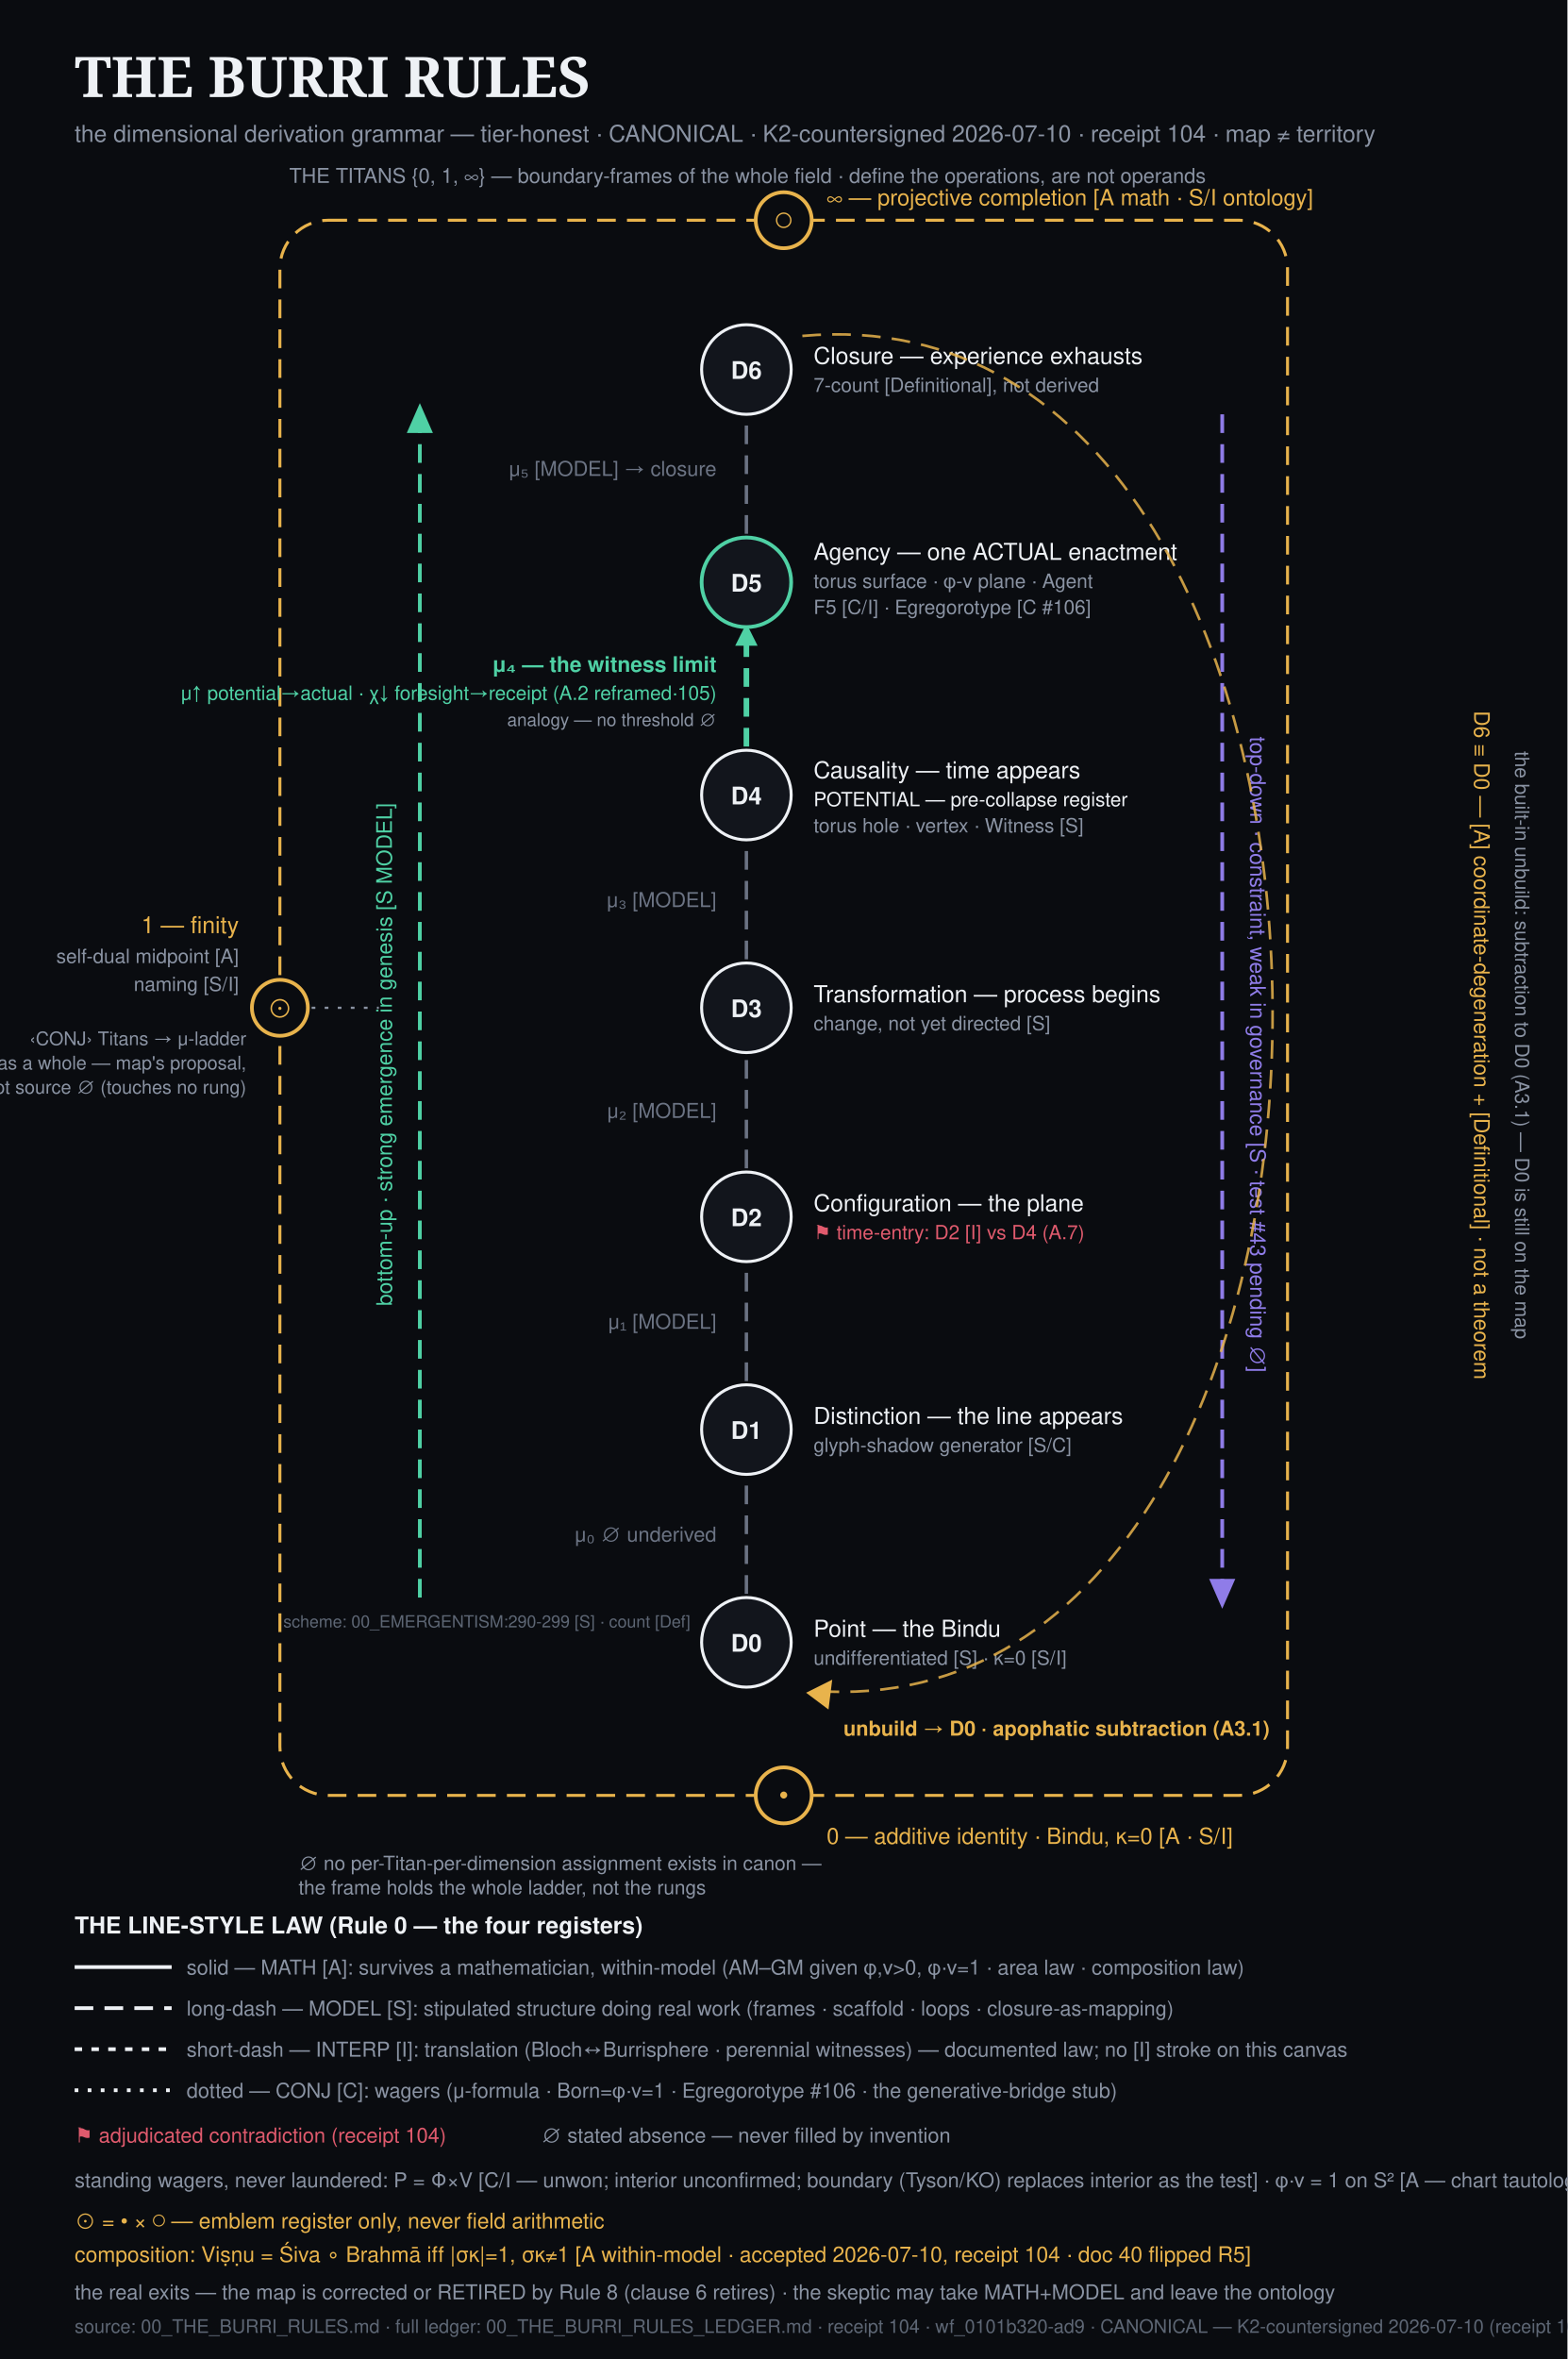
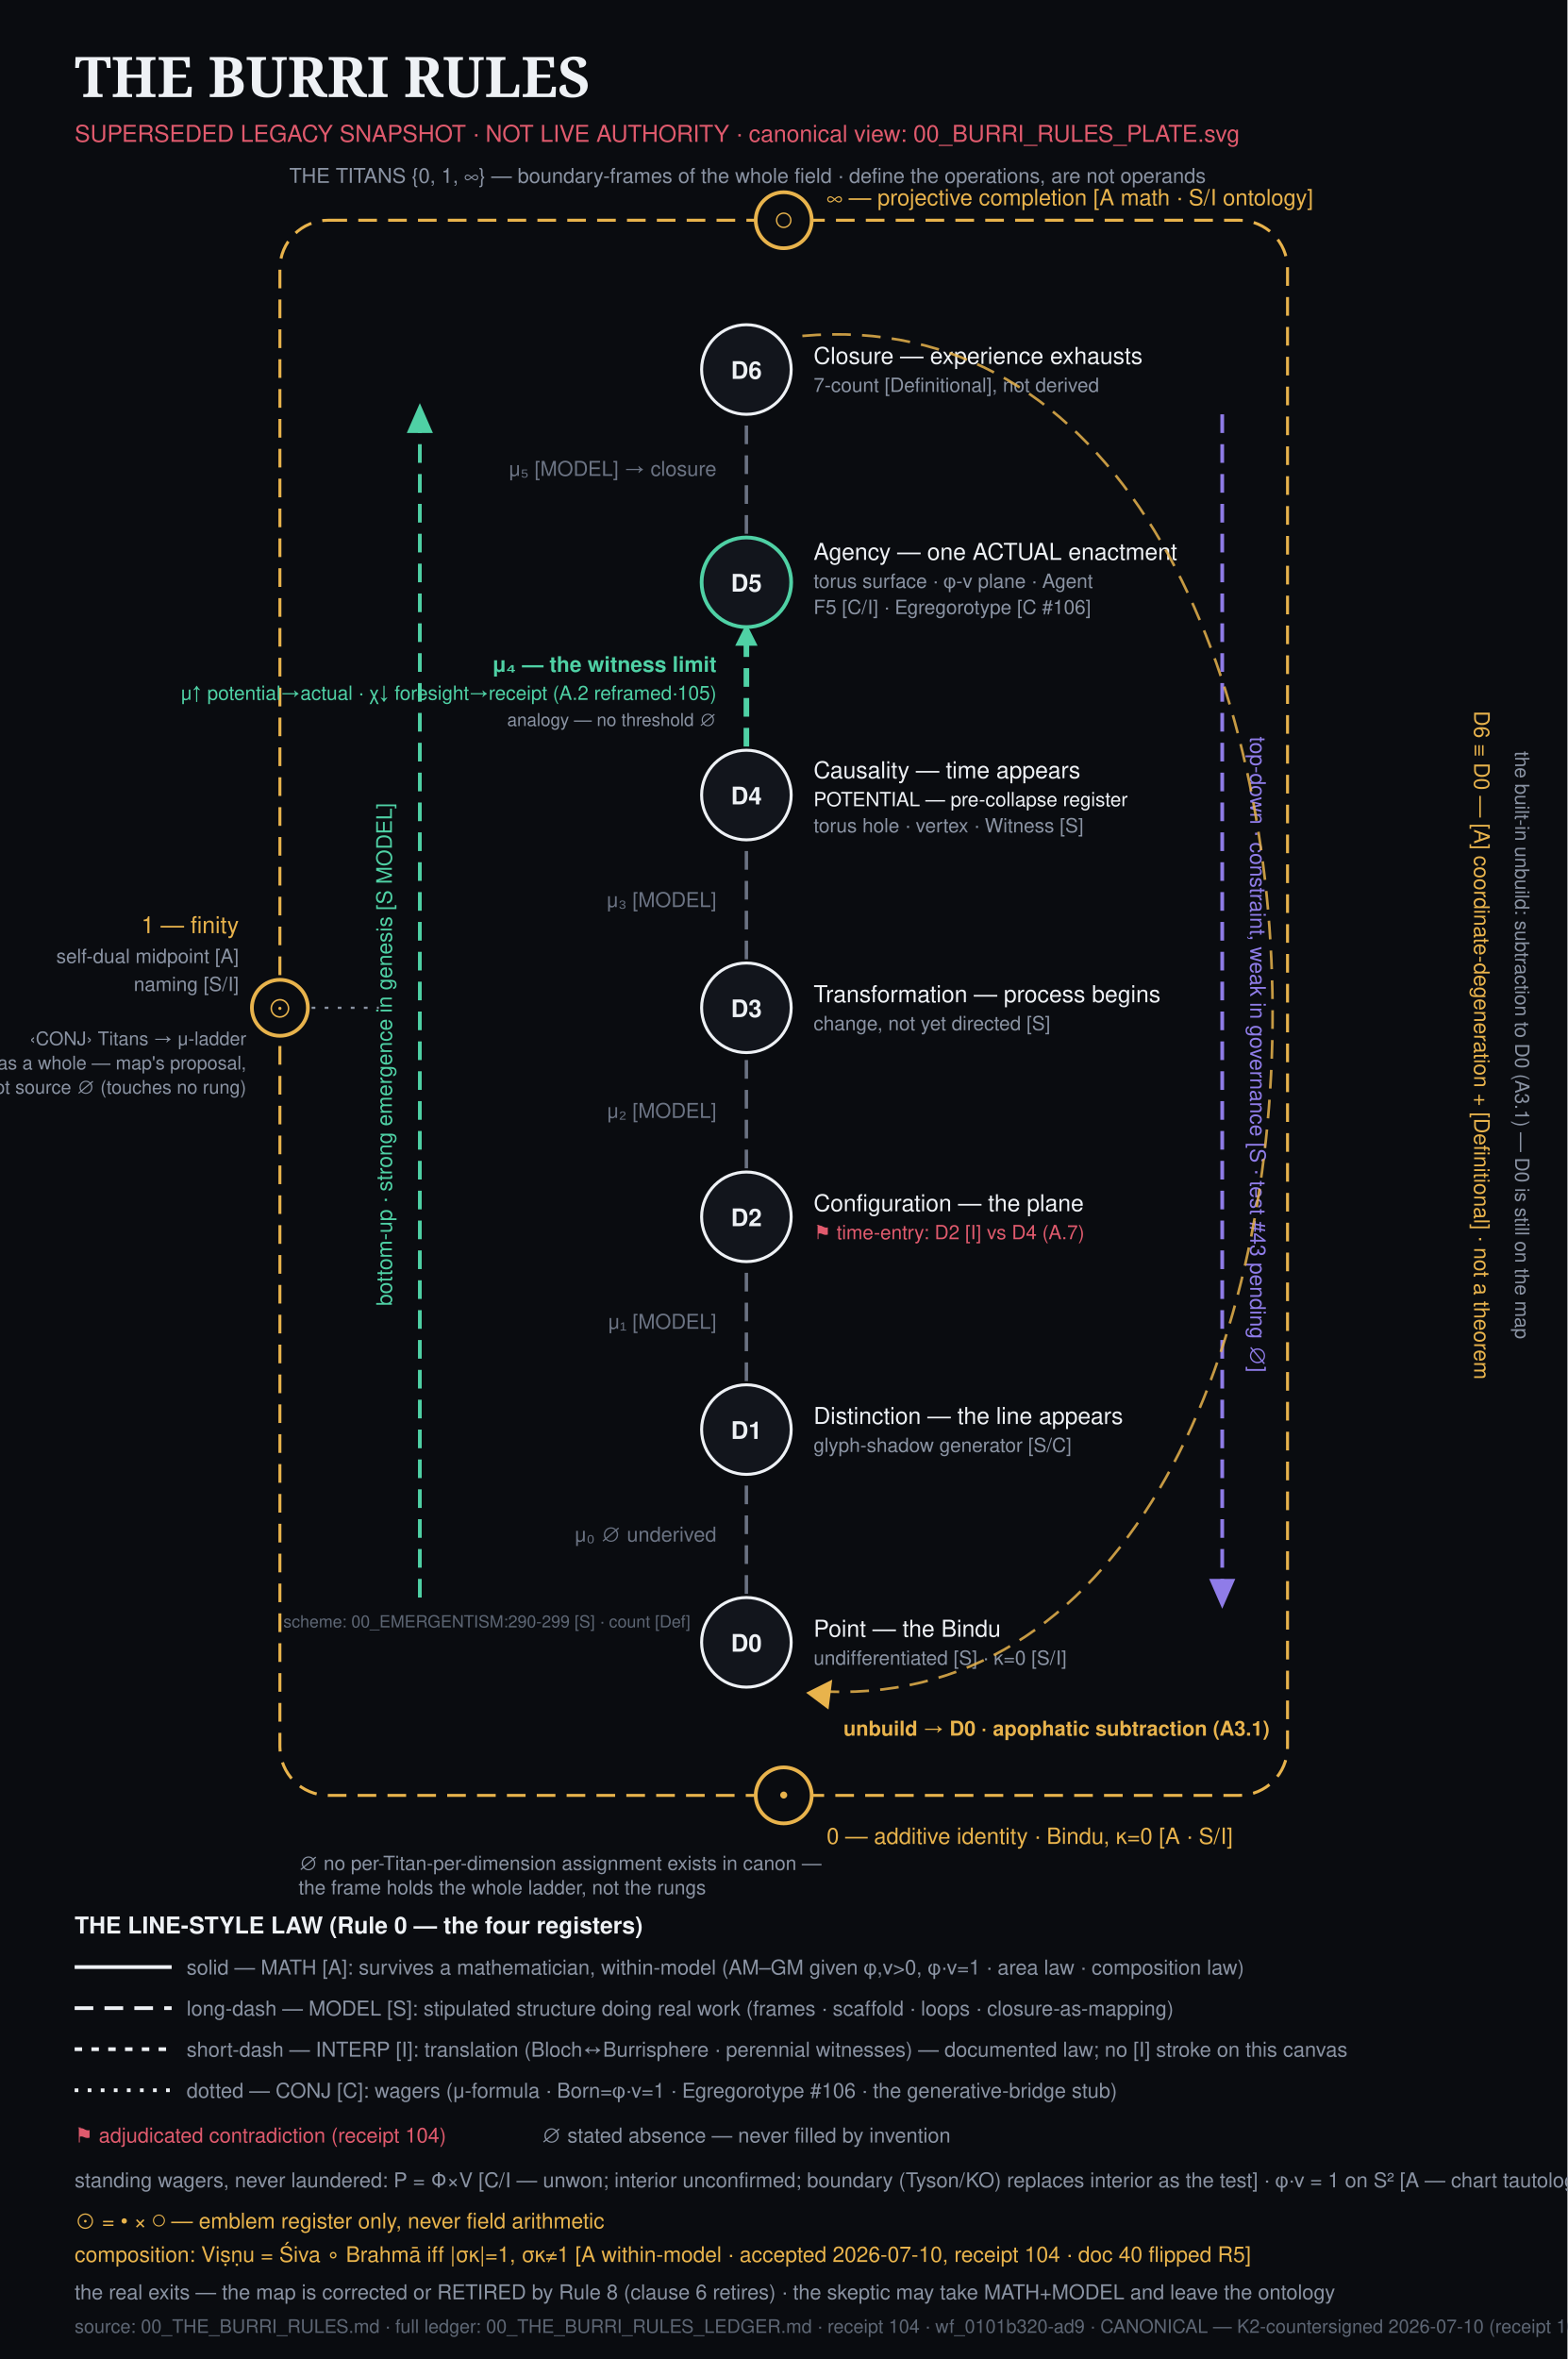
<svg xmlns="http://www.w3.org/2000/svg" viewBox="0 0 840 1264" font-family="Helvetica, Arial, sans-serif">
  <rect width="840" height="1264" fill="#0a0c10" />
  <text x="40" y="52" fill="#eef1f5" font-size="30" font-weight="bold" font-family="Georgia, serif">THE BURRI RULES</text>
-   <text x="40" y="76" fill="#8a93a3" font-size="12.5">the dimensional derivation grammar — tier-honest · CANONICAL · K2-countersigned 2026-07-10 · receipt 104 · map ≠ territory</text>
+   <text x="40" y="76" fill="#e05a6d" font-size="12.5">SUPERSEDED LEGACY SNAPSHOT · NOT LIVE AUTHORITY · canonical view: 00_BURRI_RULES_PLATE.svg</text>
  <text x="155" y="98" fill="#8a93a3" font-size="11">THE TITANS {0, 1, ∞} — boundary-frames of the whole field · define the operations, are not operands</text>
  <rect x="150" y="118" width="540" height="844" rx="26" fill="none" stroke="#e8b34c" stroke-width="1.6" stroke-dasharray="10 6" />
  <circle cx="420" cy="118" r="15" fill="#0a0c10" stroke="#e8b34c" stroke-width="2" />
  <text x="420" y="123.5" fill="#e8b34c" font-size="15" text-anchor="middle">○</text>
  <text x="443" y="110" fill="#e8b34c" font-size="12">∞ — projective completion [A math · S/I ontology]</text>
  <circle cx="420" cy="962" r="15" fill="#0a0c10" stroke="#e8b34c" stroke-width="2" />
  <text x="420" y="967" fill="#e8b34c" font-size="15" text-anchor="middle">•</text>
  <text x="443" y="988" fill="#e8b34c" font-size="12">0 — additive identity · Bindu, κ=0 [A · S/I]</text>
  <circle cx="150" cy="540" r="15" fill="#0a0c10" stroke="#e8b34c" stroke-width="2" />
  <text x="150" y="545" fill="#e8b34c" font-size="14" text-anchor="middle">⊙</text>
  <text x="128" y="500" fill="#e8b34c" font-size="12.5" text-anchor="end">1 — finity</text>
  <text x="128" y="516" fill="#8a93a3" font-size="10.5" text-anchor="end">self-dual midpoint [A]</text>
  <text x="128" y="531" fill="#8a93a3" font-size="10.5" text-anchor="end">naming [S/I]</text>
  <text x="160" y="1002" fill="#8a93a3" font-size="10.5">∅ no per-Titan-per-dimension assignment exists in canon —</text>
  <text x="160" y="1015" fill="#8a93a3" font-size="10.5">the frame holds the whole ladder, not the rungs</text>
  <line x1="167" y1="540" x2="203" y2="540" stroke="#8a93a3" stroke-width="1.2" stroke-dasharray="2 5" />
  <text x="132" y="560" fill="#8a93a3" font-size="10" text-anchor="end">‹CONJ› Titans → μ-ladder</text>
  <text x="132" y="573" fill="#8a93a3" font-size="10" text-anchor="end">as a whole — map's proposal,</text>
  <text x="132" y="586" fill="#8a93a3" font-size="10" text-anchor="end">not source ∅ (touches no rung)</text>
  <g stroke="#6b7383" stroke-width="1.8" stroke-dasharray="10 6" fill="none">
    <path d="M400 854 L400 792" />
    <path d="M400 740 L400 678" />
    <path d="M400 626 L400 566" />
    <path d="M400 514 L400 452" />
    <path d="M400 286 L400 224" />
  </g>
  <path d="M400 400 L400 340" stroke="#4fd1a5" stroke-width="3" stroke-dasharray="10 6" fill="none" />
  <path d="M394 346 L400 334 L406 346 Z" fill="#4fd1a5" />
  <g fill="#6b7383" font-size="11" text-anchor="end">
    <text x="384" y="826">μ₀ ∅ underived</text>
    <text x="384" y="712">μ₁ [MODEL]</text>
    <text x="384" y="599">μ₂ [MODEL]</text>
    <text x="384" y="486">μ₃ [MODEL]</text>
    <text x="384" y="255">μ₅ [MODEL] → closure</text>
  </g>
  <text x="384" y="360" fill="#4fd1a5" font-size="11.5" text-anchor="end" font-weight="bold">μ₄ — the witness limit</text>
  <text x="384" y="375" fill="#4fd1a5" font-size="10.5" text-anchor="end">μ↑ potential→actual · χ↓ foresight→receipt (A.2 reframed·105)</text>
  <text x="384" y="389" fill="#8a93a3" font-size="9.5" text-anchor="end">analogy — no threshold ∅</text>
  <text x="370" y="872" fill="#5d6674" font-size="9" text-anchor="end">scheme: 00_EMERGENTISM:290-299 [S] · count [Def]</text>
  <g>
    <circle cx="400" cy="880" r="24" fill="#12151c" stroke="#eef1f5" stroke-width="1.6" />
    <text x="400" y="885" fill="#eef1f5" font-size="13" text-anchor="middle" font-weight="bold">D0</text>
    <text x="436" y="877" fill="#eef1f5" font-size="12.5">Point — the Bindu</text>
    <text x="436" y="892" fill="#8a93a3" font-size="10.5">undifferentiated [S] · κ=0 [S/I]</text>
    <circle cx="400" cy="766" r="24" fill="#12151c" stroke="#eef1f5" stroke-width="1.6" />
    <text x="400" y="771" fill="#eef1f5" font-size="13" text-anchor="middle" font-weight="bold">D1</text>
    <text x="436" y="763" fill="#eef1f5" font-size="12.5">Distinction — the line appears</text>
    <text x="436" y="778" fill="#8a93a3" font-size="10.5">glyph-shadow generator [S/C]</text>
    <circle cx="400" cy="652" r="24" fill="#12151c" stroke="#eef1f5" stroke-width="1.6" />
    <text x="400" y="657" fill="#eef1f5" font-size="13" text-anchor="middle" font-weight="bold">D2</text>
    <text x="436" y="649" fill="#eef1f5" font-size="12.5">Configuration — the plane</text>
    <text x="436" y="664" fill="#e05a6d" font-size="10.5">⚑ time-entry: D2 [I] vs D4 (A.7)</text>
    <circle cx="400" cy="540" r="24" fill="#12151c" stroke="#eef1f5" stroke-width="1.6" />
    <text x="400" y="545" fill="#eef1f5" font-size="13" text-anchor="middle" font-weight="bold">D3</text>
    <text x="436" y="537" fill="#eef1f5" font-size="12.5">Transformation — process begins</text>
    <text x="436" y="552" fill="#8a93a3" font-size="10.5">change, not yet directed [S]</text>
    <circle cx="400" cy="426" r="24" fill="#12151c" stroke="#eef1f5" stroke-width="1.6" />
    <text x="400" y="431" fill="#eef1f5" font-size="13" text-anchor="middle" font-weight="bold">D4</text>
    <text x="436" y="417" fill="#eef1f5" font-size="12.5">Causality — time appears</text>
    <text x="436" y="432" fill="#eef1f5" font-size="10.5">POTENTIAL — pre-collapse register</text>
    <text x="436" y="446" fill="#8a93a3" font-size="10.5">torus hole · vertex · Witness [S]</text>
    <circle cx="400" cy="312" r="24" fill="#12151c" stroke="#4fd1a5" stroke-width="2" />
    <text x="400" y="317" fill="#eef1f5" font-size="13" text-anchor="middle" font-weight="bold">D5</text>
    <text x="436" y="300" fill="#eef1f5" font-size="12.5">Agency — one ACTUAL enactment</text>
    <text x="436" y="315" fill="#8a93a3" font-size="10.5">torus surface · φ-ν plane · Agent</text>
    <text x="436" y="329" fill="#8a93a3" font-size="10.5">F5 [C/I] · Egregorotype [C #106]</text>
    <circle cx="400" cy="198" r="24" fill="#12151c" stroke="#eef1f5" stroke-width="1.6" />
    <text x="400" y="203" fill="#eef1f5" font-size="13" text-anchor="middle" font-weight="bold">D6</text>
    <text x="436" y="195" fill="#eef1f5" font-size="12.5">Closure — experience exhausts</text>
    <text x="436" y="210" fill="#8a93a3" font-size="10.5">7-count [Definitional], not derived</text>
  </g>
  <path d="M225 856 L225 222" stroke="#4fd1a5" stroke-width="2" stroke-dasharray="10 6" fill="none" />
  <path d="M218 232 L225 216 L232 232 Z" fill="#4fd1a5" />
  <text x="210" y="565" fill="#4fd1a5" font-size="11.5" transform="rotate(-90 210 565)" text-anchor="middle">bottom-up · strong emergence in genesis  [S MODEL]</text>
  <path d="M655 222 L655 856" stroke="#8f7ce8" stroke-width="2" stroke-dasharray="10 6" fill="none" />
  <path d="M648 846 L655 862 L662 846 Z" fill="#8f7ce8" />
  <text x="670" y="565" fill="#8f7ce8" font-size="11.5" transform="rotate(90 670 565)" text-anchor="middle">top-down · constraint, weak in governance  [S · test #43 pending ∅]</text>
  <path d="M430 180 C 765 150, 765 930, 436 906" stroke="#e8b34c" stroke-width="1.4" fill="none" stroke-dasharray="10 6" opacity="0.85" />
  <path d="M446 900 L432 907 L444 916 Z" fill="#e8b34c" />
  <text x="452" y="930" fill="#e8b34c" font-size="11" font-weight="bold">unbuild → D0 · apophatic subtraction (A3.1)</text>
  <text x="790" y="560" fill="#e8b34c" font-size="11.5" transform="rotate(90 790 560)" text-anchor="middle">D6 ≡ D0 — [A] coordinate-degeneration + [Definitional] · not a theorem</text>
  <text x="812" y="560" fill="#8a93a3" font-size="10.5" transform="rotate(90 812 560)" text-anchor="middle">the built-in unbuild: subtraction to D0 (A3.1) — D0 is still on the map</text>
  <g transform="translate(40,1036)">
    <text x="0" y="0" fill="#eef1f5" font-size="12.5" font-weight="bold">THE LINE-STYLE LAW (Rule 0 — the four registers)</text>
    <line x1="0" y1="18" x2="52" y2="18" stroke="#eef1f5" stroke-width="2" />
    <text x="60" y="22" fill="#8a93a3" font-size="11">solid — MATH [A]: survives a mathematician, within-model (AM–GM given φ,ν&gt;0, φ·ν=1 · area law · composition law)</text>
    <line x1="0" y1="40" x2="52" y2="40" stroke="#eef1f5" stroke-width="2" stroke-dasharray="10 6" />
    <text x="60" y="44" fill="#8a93a3" font-size="11">long-dash — MODEL [S]: stipulated structure doing real work (frames · scaffold · loops · closure-as-mapping)</text>
    <line x1="0" y1="62" x2="52" y2="62" stroke="#eef1f5" stroke-width="2" stroke-dasharray="4 5" />
    <text x="60" y="66" fill="#8a93a3" font-size="11">short-dash — INTERP [I]: translation (Bloch↔Burrisphere · perennial witnesses) — documented law; no [I] stroke on this canvas</text>
    <line x1="0" y1="84" x2="52" y2="84" stroke="#eef1f5" stroke-width="2" stroke-dasharray="2 5" />
    <text x="60" y="88" fill="#8a93a3" font-size="11">dotted — CONJ [C]: wagers (μ-formula · Born=φ·ν=1 · Egregorotype #106 · the generative-bridge stub)</text>
    <text x="0" y="112" fill="#e05a6d" font-size="11">⚑ adjudicated contradiction (receipt 104)</text>
    <text x="250" y="112" fill="#8a93a3" font-size="11">∅ stated absence — never filled by invention</text>
    <text x="0" y="136" fill="#8a93a3" font-size="11">standing wagers, never laundered:  P = Φ×V  [C/I — unwon; interior unconfirmed; boundary (Tyson/KO) replaces interior as the test]   ·   φ·ν = 1 on S²  [A — chart tautology, not a discovery]</text>
    <text x="0" y="158" fill="#e8b34c" font-size="11.5">⊙ = • × ○ — emblem register only, never field arithmetic</text>
    <text x="0" y="176" fill="#e8b34c" font-size="11.5">composition: Viṣṇu = Śiva ∘ Brahmā  iff |σκ|=1, σκ≠1  [A within-model · accepted 2026-07-10, receipt 104 · doc 40 flipped R5]</text>
    <text x="0" y="196" fill="#8a93a3" font-size="11">the real exits — the map is corrected or RETIRED by Rule 8 (clause 6 retires) · the skeptic may take MATH+MODEL and leave the ontology</text>
    <text x="0" y="214" fill="#5d6674" font-size="10">source: 00_THE_BURRI_RULES.md · full ledger: 00_THE_BURRI_RULES_LEDGER.md · receipt 104 · wf_0101b320-ad9 · CANONICAL — K2-countersigned 2026-07-10 (receipt 104)</text>
  </g>
</svg>
